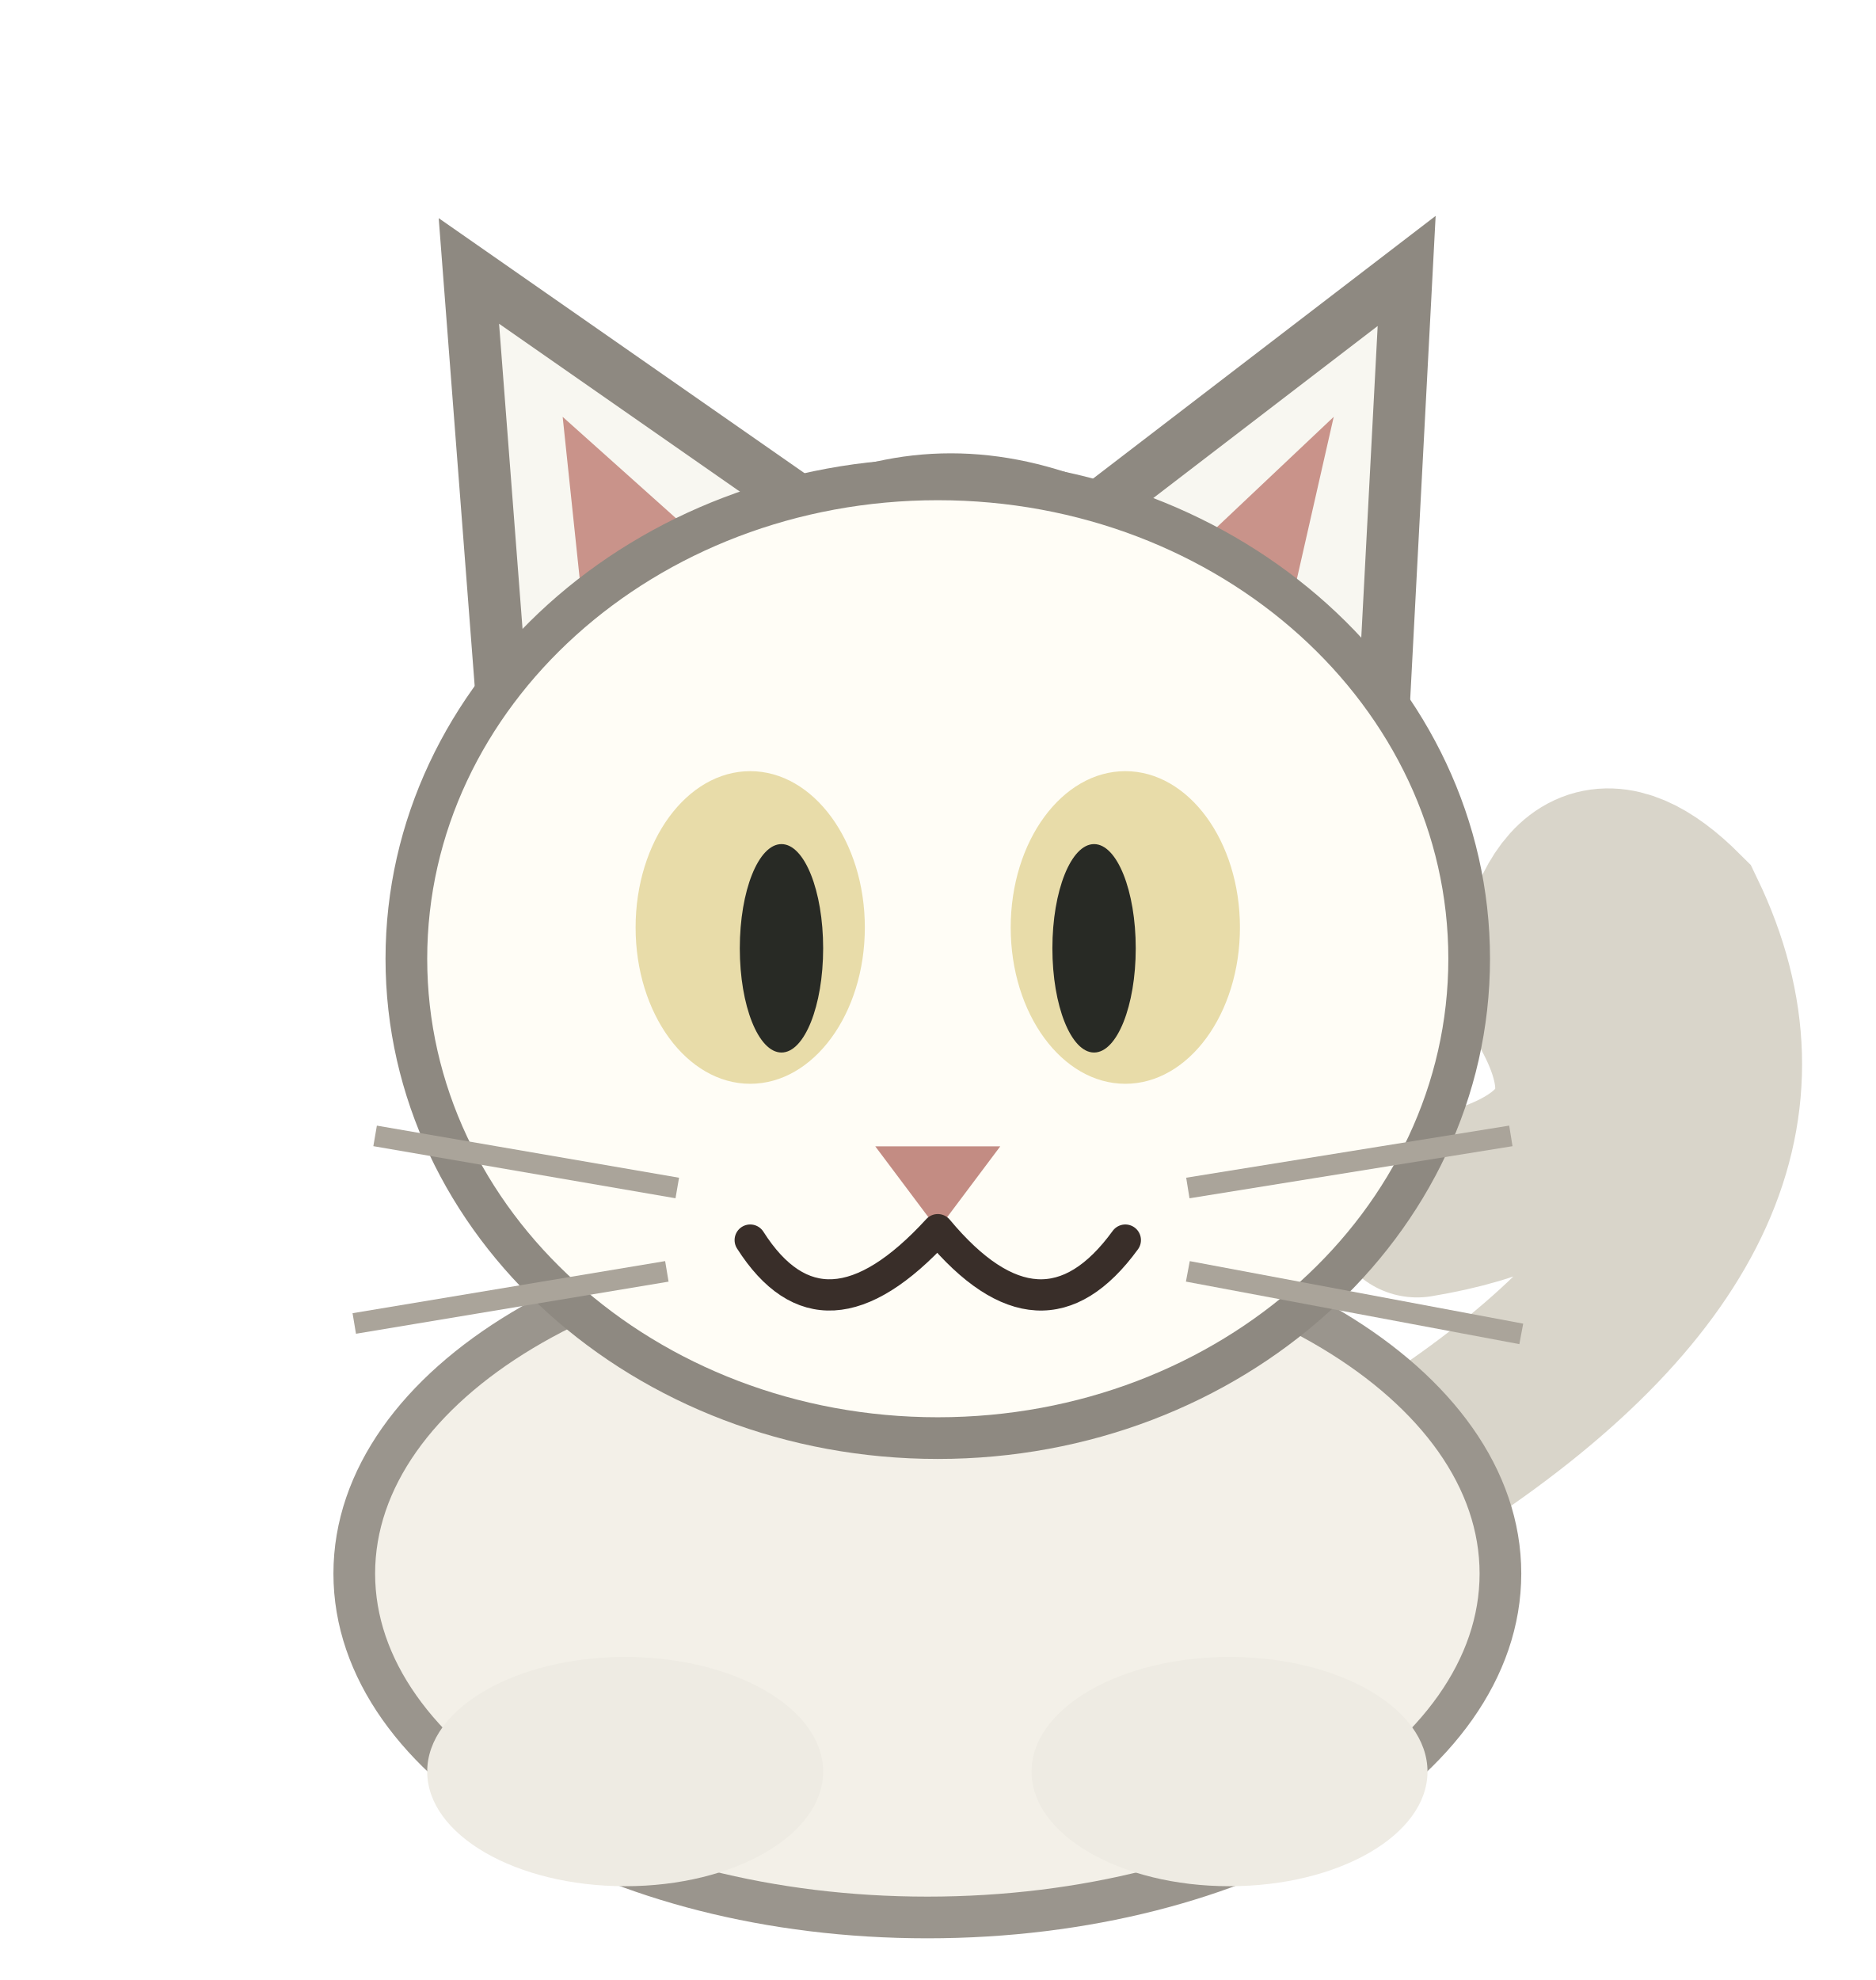
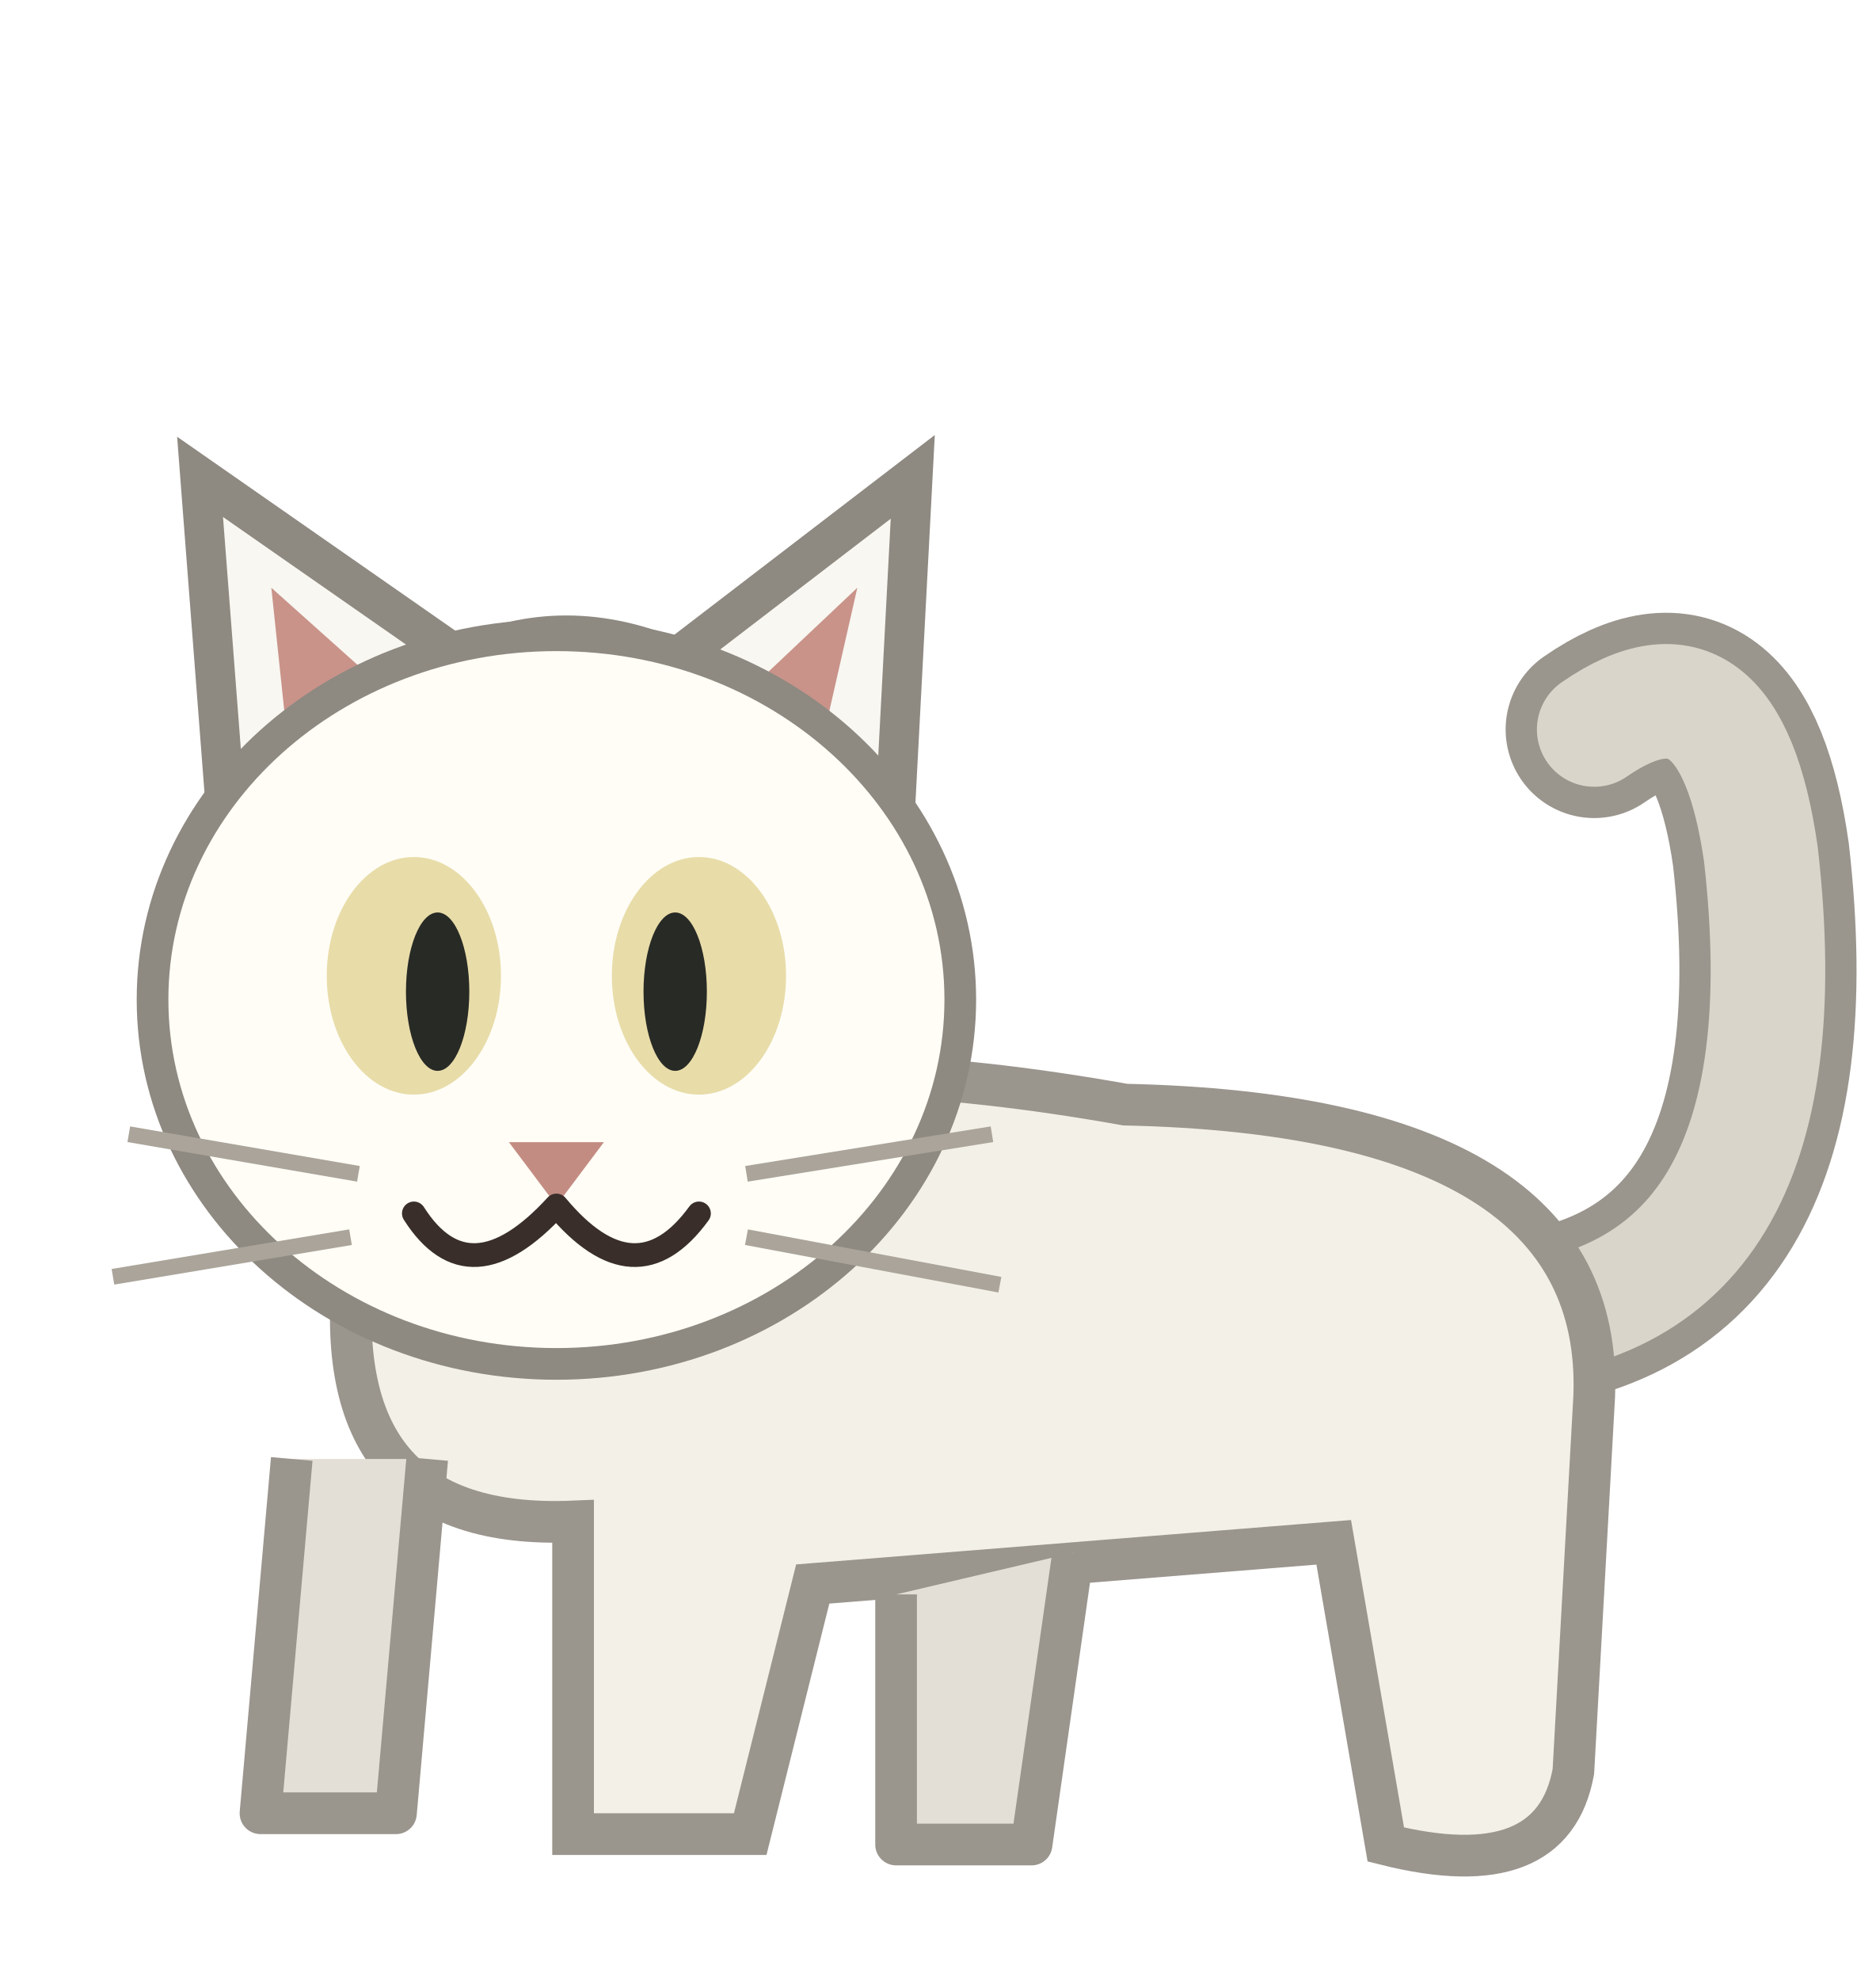
- <svg xmlns="http://www.w3.org/2000/svg" viewBox="0 0 180 190" role="img" aria-label="Natural white Bangladeshi domestic cat">
-   <path d="M138 139Q174 115 161 88Q151 78 148 94Q160 112 136 116" fill="none" stroke="#d9d5ca" stroke-width="17" stroke-linecap="round" />
-   <ellipse cx="89" cy="151" rx="55" ry="33" fill="#f3f0e8" stroke="#9a958d" stroke-width="4" />
-   <path d="M49 78L45 26 78 49Q91 43 105 49L135 26 132 83Z" fill="#f8f7f1" stroke="#8e8981" stroke-width="5" />
-   <path d="M56 59L54 40 73 57M110 57L128 40 123 62" fill="#c9938a" />
-   <ellipse cx="90" cy="92" rx="51" ry="46" fill="#fffdf6" stroke="#8e8981" stroke-width="4" />
-   <ellipse cx="72" cy="89" rx="11" ry="15" fill="#e8dca9" />
-   <ellipse cx="108" cy="89" rx="11" ry="15" fill="#e8dca9" />
-   <ellipse cx="75" cy="91" rx="4" ry="10" fill="#282a25" />
-   <ellipse cx="105" cy="91" rx="4" ry="10" fill="#282a25" />
-   <path d="M84 110L96 110 90 118Z" fill="#c38c83" />
-   <path d="M90 118Q79 130 72 119M90 118Q100 130 108 119" fill="none" stroke="#392e29" stroke-width="3" stroke-linecap="round" />
-   <path d="M65 114L36 109M64 122L34 127M114 114L145 109M114 122L146 128" stroke="#aaa49a" stroke-width="2" />
-   <ellipse cx="60" cy="170" rx="19" ry="11" fill="#eeebe3" />
-   <ellipse cx="118" cy="170" rx="19" ry="11" fill="#eeebe3" />
+ <svg xmlns="http://www.w3.org/2000/svg" viewBox="0 0 180 190" role="img" aria-label="Standing white domestic cat">
+   <path d="M142 127Q174 126 169 82Q166 61 153 70" fill="none" stroke="#9a958d" stroke-width="17" stroke-linecap="round" />
+   <path d="M142 127Q174 126 169 82Q166 61 153 70" fill="none" stroke="#d9d5ca" stroke-width="11" stroke-linecap="round" />
+   <path d="M34 121Q52 96 108 106Q154 107 153 134L151 170Q149 181 133 177L128 148L78 152L72 176H55L55 146Q31 147 34 121Z" fill="#f3f0e8" stroke="#9a958d" stroke-width="4" />
+   <path d="M103 149L99 177H86L86 153M41 140L38 174H25L28 140" fill="#e3dfd6" stroke="#9a958d" stroke-width="4" stroke-linejoin="round" />
+   <g transform="translate(-15 26) scale(.76)">
+     <path d="M49 78L45 26 78 49Q91 43 105 49L135 26 132 83Z" fill="#f8f7f1" stroke="#8e8981" stroke-width="5" />
+     <path d="M56 59L54 40 73 57M110 57L128 40 123 62" fill="#c9938a" />
+     <ellipse cx="90" cy="92" rx="51" ry="46" fill="#fffdf6" stroke="#8e8981" stroke-width="4" />
+     <ellipse cx="72" cy="89" rx="11" ry="15" fill="#e8dca9" />
+     <ellipse cx="108" cy="89" rx="11" ry="15" fill="#e8dca9" />
+     <ellipse cx="75" cy="91" rx="4" ry="10" fill="#282a25" />
+     <ellipse cx="105" cy="91" rx="4" ry="10" fill="#282a25" />
+     <path d="M84 110L96 110 90 118Z" fill="#c38c83" />
+     <path d="M90 118Q79 130 72 119M90 118Q100 130 108 119" fill="none" stroke="#392e29" stroke-width="3" stroke-linecap="round" />
+     <path d="M65 114L36 109M64 122L34 127M114 114L145 109M114 122L146 128" stroke="#aaa49a" stroke-width="2" />
+   </g>
</svg>
